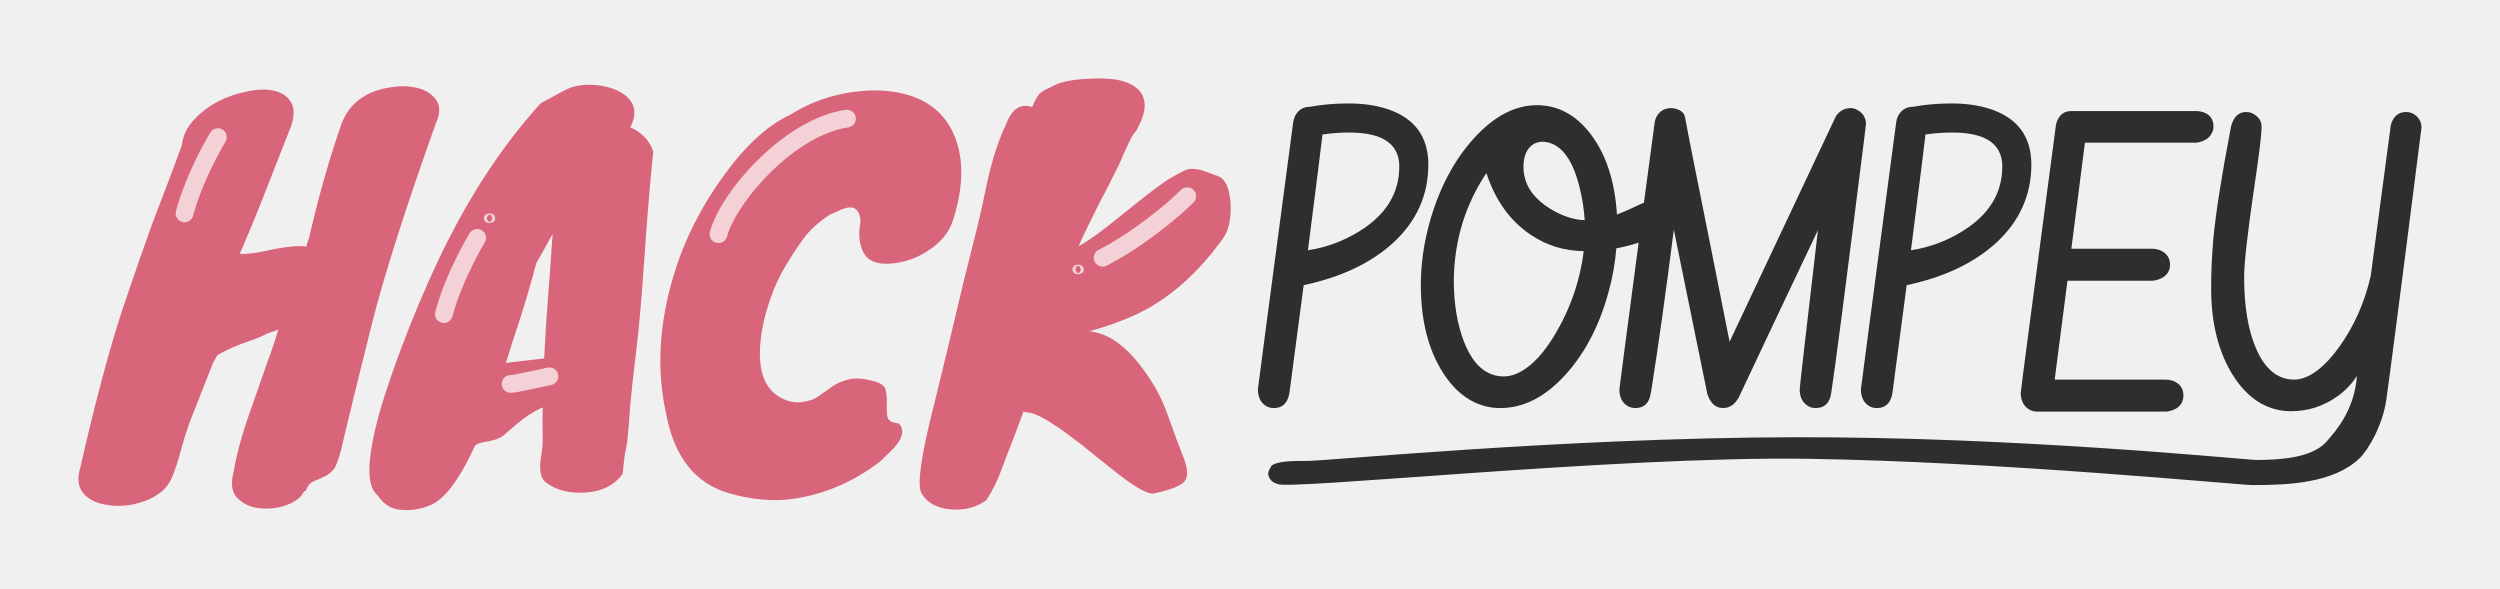
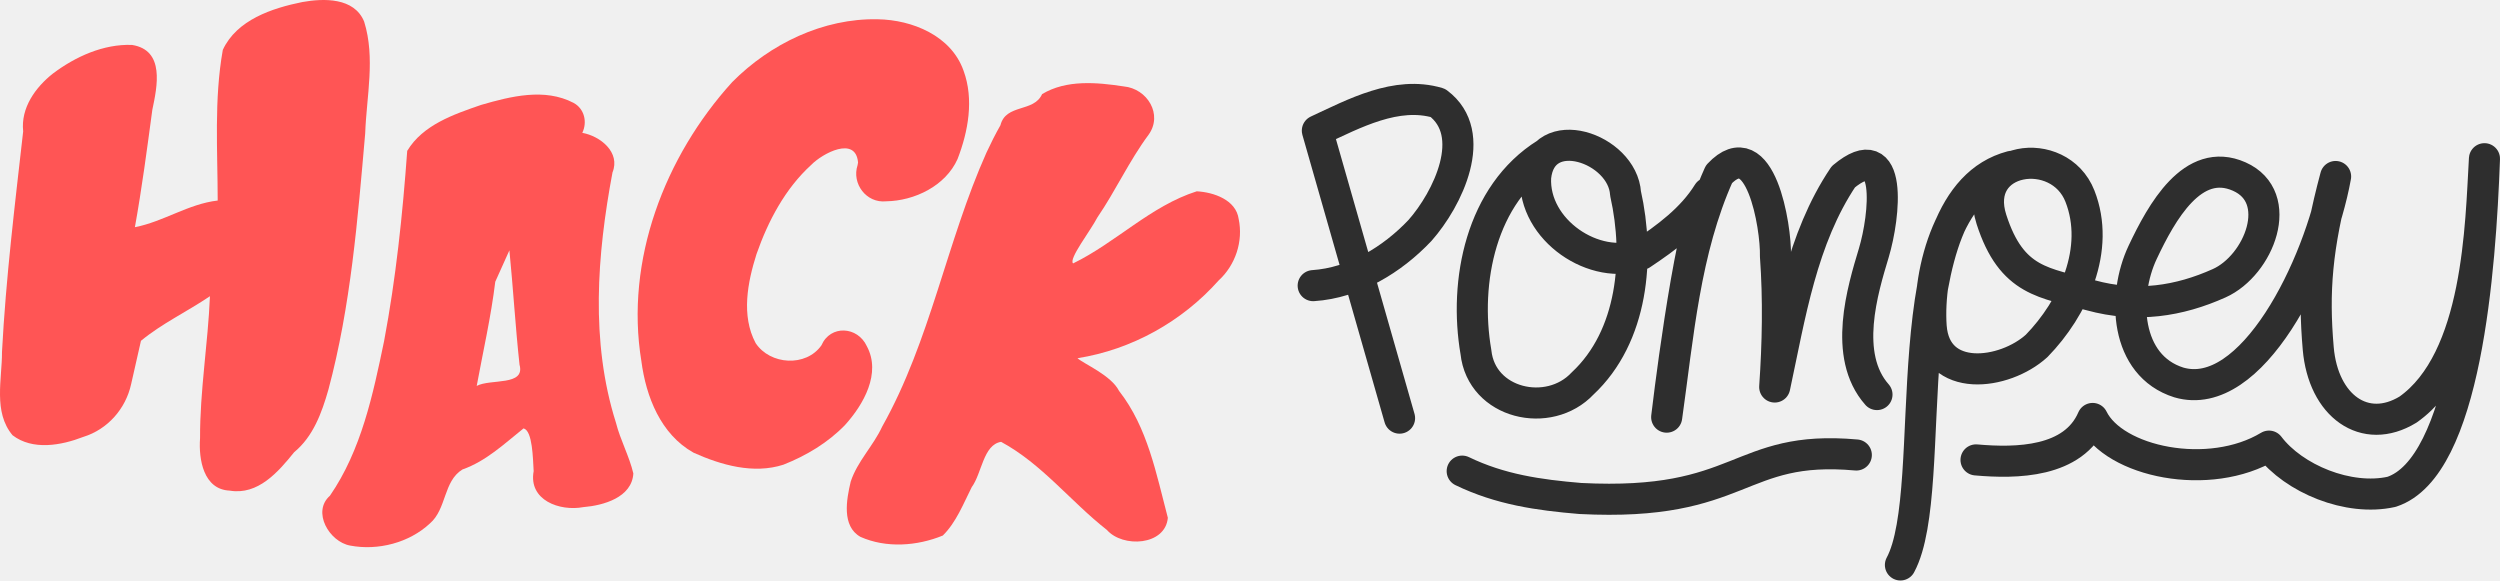
- <svg xmlns="http://www.w3.org/2000/svg" width="637.39" height="150.049" id="svg3202" version="1.1">
-   <defs id="defs3204" />
-   <g id="layer1" transform="translate(-114.8451,-292.496)">
-     <g transform="matrix(1.811162,0,0,1.811162,192.9037,79.79442)" id="g4577-7">
-       <g transform="matrix(1.728607,0,0,1.728607,-503.8273,-266.5811)" style="font-size:32.341px;font-style:normal;font-variant:normal;font-weight:normal;font-stretch:normal;line-height:125%;letter-spacing:0px;word-spacing:0px;fill:#2e2e2e;fill-opacity:1;stroke:none;font-family:Vibur;-inkscape-font-specification:Vibur" id="text3147-5-1-9">
-         <path d="m 382.851,235.569 c -0.011,2.506 -0.974,4.632 -2.89,6.38 -1.811,1.642 -4.232,2.785 -7.264,3.427 l -1.153,8.717 c -0.011,0.063 -0.021,0.126 -0.032,0.19 -0.158,0.737 -0.574,1.105 -1.248,1.105 -0.253,0 -0.474,-0.063 -0.663,-0.19 -0.421,-0.274 -0.632,-0.721 -0.632,-1.342 0,-0.074 0.958,-7.322 2.874,-21.745 0.021,-0.179 0.074,-0.353 0.158,-0.521 0.263,-0.495 0.674,-0.742 1.232,-0.742 0.969,-0.179 2.006,-0.268 3.111,-0.268 1.147,3e-5 2.174,0.142 3.079,0.426 2.284,0.726 3.427,2.248 3.427,4.564 m -2.369,0.142 c -2e-5,-0.053 -2e-5,-0.111 0,-0.174 -0.095,-1.727 -1.453,-2.59 -4.074,-2.59 -0.716,2e-5 -1.442,0.053 -2.179,0.158 -0.063,0.6 -0.458,3.743 -1.184,9.428 1.474,-0.221 2.864,-0.732 4.169,-1.532 2.179,-1.337 3.269,-3.1 3.269,-5.29" style="letter-spacing:-2.575px;fill:#2e2e2e;fill-opacity:1;stroke:none" id="path3252-9-4" />
-         <path style="letter-spacing:-2.575px;fill:#2e2e2e;fill-opacity:1;stroke:none" d="M 391.906 26.812 C 386.204 26.813 380.798 29.671 375.656 35.406 C 370.679 40.944 366.969 47.967 364.562 56.438 C 363.013 61.909 362.25 67.315 362.25 72.688 C 362.25 81.554 364.09 88.944 367.781 94.844 C 371.11 100.15 375.33 103.181 380.406 103.906 C 381.131 104.005 381.837 104.031 382.562 104.031 C 388.462 104.031 393.983 101.2 399.125 95.531 C 404.201 89.928 407.911 82.766 410.219 74.031 C 411.175 70.505 411.797 66.938 412.094 63.312 C 414.214 62.916 416.102 62.42 417.781 61.875 C 414.792 84.429 412.875 98.987 412.875 99.25 C 412.875 101.195 413.525 102.581 414.844 103.438 C 415.437 103.833 416.146 104.031 416.938 104.031 C 419.212 104.031 420.512 102.758 420.875 100.188 C 420.909 100.089 420.937 100.033 420.938 100 C 422.915 87.475 424.838 73.658 426.75 58.562 L 435.312 100.531 C 436.038 102.542 437.084 103.674 438.469 103.938 C 438.765 104.004 439.077 104.031 439.406 104.031 C 441.054 103.998 442.386 103.066 443.375 101.188 C 443.507 100.957 444.044 99.793 445 97.75 C 449.483 88.192 455.656 75.169 463.5 58.656 C 460.402 85.156 458.844 98.69 458.844 99.25 C 458.844 101.195 459.525 102.581 460.844 103.438 C 461.437 103.833 462.115 104.031 462.906 104.031 C 465.18 104.031 466.512 102.758 466.875 100.188 C 466.909 100.089 466.906 100.033 466.906 100 C 467.697 95.155 470.53 73.381 475.375 34.719 C 475.507 33.466 475.618 32.362 475.75 31.406 C 475.618 29.89 474.912 28.788 473.594 28.062 C 473.033 27.733 472.439 27.563 471.812 27.562 C 470.395 27.563 469.206 28.156 468.25 29.375 C 468.019 29.738 467.819 30.108 467.688 30.438 L 440.969 87.125 C 440.244 83.368 438.571 75.044 436 62.156 C 432.407 44.358 430.284 33.629 429.625 29.938 C 429.427 28.85 428.636 28.114 427.219 27.719 C 426.823 27.62 426.425 27.563 426.062 27.562 C 424.48 27.563 423.293 28.213 422.469 29.531 C 422.172 30.026 421.974 30.563 421.875 31.156 C 421.776 31.881 421.126 36.809 419.906 45.906 C 419.566 48.469 419.441 49.309 419.125 51.688 C 418.471 51.949 417.789 52.26 417.031 52.625 C 414.922 53.614 413.338 54.292 412.25 54.688 C 411.723 46.151 409.455 39.3 405.5 34.125 C 401.775 29.28 397.246 26.846 391.906 26.812 z M 393.438 36.125 C 397.887 36.422 401.031 40.47 402.844 48.281 C 403.437 50.72 403.833 53.323 404.031 56.125 C 401.296 56.059 398.407 55.125 395.375 53.312 C 391.42 50.906 389.156 47.935 388.562 44.375 C 388.464 43.782 388.406 43.215 388.406 42.688 C 388.406 39.688 389.312 37.678 391.125 36.656 C 391.817 36.294 392.581 36.125 393.438 36.125 z M 378.969 44.125 C 381.243 51.113 385.035 56.378 390.375 59.938 C 394.396 62.607 398.87 63.966 403.781 64.031 C 402.891 71.184 400.655 77.923 397.062 84.219 C 393.898 89.855 390.499 93.508 386.906 95.156 C 385.687 95.717 384.527 95.969 383.406 95.969 C 378.924 95.969 375.526 92.997 373.219 87.031 C 371.505 82.582 370.656 77.374 370.656 71.375 C 370.788 61.289 373.563 52.2 378.969 44.125 z " transform="matrix(0.3194085,0,0,0.3194085,266.5318,222.156)" id="path3254-8-2" />
-         <path d="m 431.957,235.569 c -0.011,2.506 -0.974,4.632 -2.89,6.38 -1.811,1.642 -4.232,2.785 -7.264,3.427 l -1.153,8.717 c -0.011,0.063 -0.021,0.126 -0.032,0.19 -0.158,0.737 -0.574,1.105 -1.248,1.105 -0.253,0 -0.474,-0.063 -0.663,-0.19 -0.421,-0.274 -0.632,-0.721 -0.632,-1.342 0,-0.074 0.958,-7.322 2.874,-21.745 0.021,-0.179 0.074,-0.353 0.158,-0.521 0.263,-0.495 0.674,-0.742 1.232,-0.742 0.969,-0.179 2.006,-0.268 3.111,-0.268 1.148,3e-5 2.174,0.142 3.079,0.426 2.284,0.726 3.427,2.248 3.427,4.564 m -2.369,0.142 c -10e-6,-0.053 -10e-6,-0.111 0,-0.174 -0.095,-1.727 -1.453,-2.59 -4.074,-2.59 -0.716,2e-5 -1.442,0.053 -2.179,0.158 -0.063,0.6 -0.458,3.743 -1.184,9.428 1.474,-0.221 2.864,-0.732 4.169,-1.532 2.179,-1.337 3.269,-3.1 3.269,-5.29" style="letter-spacing:-2.575px;fill:#2e2e2e;fill-opacity:1;stroke:none" id="path3258-2-5" />
-         <path d="m 435.213,231.199 c -1e-5,3e-5 3.374,3e-5 10.122,0 0.211,3e-5 0.405,0.026 0.584,0.079 0.579,0.19 0.869,0.59 0.869,1.2 -2e-5,0.168 -0.037,0.326 -0.111,0.474 -0.211,0.453 -0.632,0.726 -1.263,0.821 l -9.096,0 -1.105,8.638 6.553,0 c 0.253,1e-5 0.49,0.047 0.711,0.142 0.516,0.232 0.774,0.626 0.774,1.184 -10e-6,0.147 -0.026,0.29 -0.079,0.426 -0.19,0.463 -0.621,0.747 -1.295,0.853 l -6.98,0 -1.042,8.054 8.985,0 c 0.242,0 0.468,0.037 0.679,0.111 0.547,0.221 0.821,0.621 0.821,1.2 -10e-6,0.126 -0.021,0.258 -0.063,0.395 -0.168,0.495 -0.6,0.795 -1.295,0.9 l -10.533,0 c -0.263,0 -0.505,-0.068 -0.726,-0.205 -0.421,-0.284 -0.632,-0.726 -0.632,-1.326 0,-0.147 0.953,-7.396 2.858,-21.745 0.021,-0.158 0.063,-0.305 0.126,-0.442 0.221,-0.505 0.6,-0.758 1.137,-0.758" style="letter-spacing:-2.575px;fill:#2e2e2e;fill-opacity:1;stroke:none" id="path3260-5-5" />
-         <path d="m 462.468,231.278 c 0.2,3e-5 0.395,0.047 0.584,0.142 0.421,0.232 0.647,0.595 0.679,1.09 -1.737,13.718 -2.71,21.127 -2.874,22.234 -0.303,2.049 -1.451,4.047 -2.196,4.751 -2.116,2.001 -5.71,2.164 -8.71,2.164 -0.969,0 -20.726,-1.926 -36.33,-2.142 -15.603,-0.216 -42.645,2.624 -43.076,2.036 -0.528,-0.099 -0.738,-0.598 -0.738,-0.819 0,-0.221 0.159,-0.456 0.275,-0.656 0.478,-0.391 1.836,-0.382 2.721,-0.386 0.941,0.096 20.615,-1.884 39.832,-1.93 18.562,-0.044 36.686,1.847 37.695,1.852 1.632,-0.011 4.423,-0.106 5.647,-1.478 0.775,-0.881 2.275,-2.556 2.496,-5.367 -0.411,0.632 -0.932,1.179 -1.563,1.642 -1.148,0.821 -2.416,1.232 -3.806,1.232 -0.232,0 -0.468,-0.016 -0.711,-0.047 -1.621,-0.232 -2.964,-1.195 -4.027,-2.89 -1.179,-1.884 -1.769,-4.243 -1.769,-7.075 0,-1.284 0.058,-2.611 0.174,-3.979 0.2,-2.148 0.679,-5.195 1.437,-9.143 0.021,-0.126 0.058,-0.247 0.111,-0.363 0.221,-0.579 0.6,-0.869 1.137,-0.869 0.211,3e-5 0.416,0.058 0.616,0.174 0.421,0.242 0.632,0.579 0.632,1.011 -10e-6,0.653 -0.195,2.269 -0.584,4.848 -0.558,3.79 -0.837,6.259 -0.837,7.406 -1e-5,2.358 0.316,4.28 0.947,5.764 0.726,1.727 1.774,2.59 3.143,2.59 0.137,0 0.279,-0.016 0.426,-0.047 1.032,-0.211 2.09,-1.058 3.174,-2.542 1.242,-1.705 2.116,-3.658 2.621,-5.859 l 1.611,-12.112 c 0.021,-0.189 0.074,-0.368 0.158,-0.537 0.232,-0.463 0.6,-0.695 1.105,-0.695" style="letter-spacing:-2.575px;fill:#2e2e2e;fill-opacity:1;stroke:none" id="path3262-1-4" />
-         <text xml:space="preserve" style="font-size:40px;font-style:normal;font-variant:normal;font-weight:normal;font-stretch:normal;line-height:125%;letter-spacing:0px;word-spacing:0px;fill:#2e2e2e;fill-opacity:1;stroke:none;font-family:Just Another Hand;-inkscape-font-specification:Just Another Hand" x="374.219" y="271.893" id="text4032-3-9" transform="matrix(1.046199,0,0,1.046199,-18.52451,-12.85441)">
-           <tspan id="tspan4034-2-6" x="374.219" y="271.893" style="font-style:normal;font-variant:normal;font-weight:normal;font-stretch:normal;fill:#2e2e2e;fill-opacity:1;stroke:none;font-family:Vibur;-inkscape-font-specification:Vibur" />
-         </text>
+ <svg xmlns="http://www.w3.org/2000/svg" width="197.021mm" height="45.762mm" viewBox="0 0 698.106 162.149" id="svg5470" version="1.1">
+   <defs id="defs5472" />
+   <g id="layer1" transform="translate(35.52596,726.4715)">
+     <g id="g4305">
+       <g id="g4468">
+         <g id="g4462">
+           <path id="path4319-4-1-2-3" d="m 1.088,-619.188 c -1.518,6.893 -6.571,12.623 -13.351,14.717 -6.166,2.39 -14.133,3.853 -19.765,-0.465 -5.434,-6.505 -2.908,-15.569 -2.94,-23.292 1.085,-20.599 3.597,-41.079 5.911,-61.561 -0.707,-6.533 3.407,-12.285 8.325,-16.158 6.273,-4.713 14.113,-8.28 22.071,-7.977 9.268,1.469 7.019,11.675 5.665,18.154 -1.468,10.936 -2.909,21.88 -4.862,32.742 8,-1.555 14.959,-6.513 23.122,-7.446 -0.017,-14.011 -1.039,-28.205 1.426,-42.061 3.882,-8.393 13.763,-11.649 22.189,-13.363 5.999,-1.078 14.496,-1.298 17.273,5.437 3.176,10.15 0.674,20.863 0.3,31.237 -2.1,24.003 -4.017,48.236 -10.282,71.586 -1.836,6.43 -4.234,13.061 -9.562,17.45 -4.427,5.498 -10.089,12.054 -17.995,10.719 -7.343,-0.317 -8.701,-8.777 -8.275,-14.648 -0.045,-13.272 2.211,-26.398 2.761,-39.641 -6.331,4.291 -13.339,7.569 -19.264,12.454" style="fill:#ff5555;fill-opacity:1" />
+           <path id="path4321-9-8-8-9" d="m 204.077,-681.107 c -0.651,-7.528 -9.95,-2.53 -13.067,0.671 -7.296,6.646 -12.07,15.719 -15.293,24.937 -2.494,7.88 -4.315,17.196 -0.235,24.841 4.026,6.083 14.047,6.759 18.373,0.615 2.502,-5.777 10.1,-5.32 12.664,0.227 4.098,7.568 -0.918,16.319 -6.059,22.003 -4.75,4.945 -10.861,8.59 -17.207,11.097 -8.346,2.712 -17.408,0.117 -25.113,-3.346 -9.182,-5.134 -13.272,-15.653 -14.571,-25.594 -4.606,-28.104 6.519,-57.135 25.361,-77.883 10.585,-10.686 25.419,-17.875 40.631,-17.552 9.682,0.153 20.545,4.594 23.984,14.376 2.927,7.99 1.309,16.933 -1.683,24.659 -3.361,7.503 -12.011,11.671 -19.924,11.796 -5.553,0.588 -9.69,-4.949 -7.992,-10.099 l 0.134,-0.748" style="fill:#ff5555;fill-opacity:1" />
+           <path id="path4323-2-4-5-7" d="m 127.082,-689.375 c 5.014,0.901 10.711,5.423 8.425,11.062 -4.308,22.987 -6.199,47.224 0.959,69.862 1.229,4.862 3.726,9.353 4.867,14.191 -0.411,6.731 -8.383,8.942 -13.973,9.399 -6.603,1.238 -15.372,-1.935 -13.865,-10.048 -0.219,-3.52 -0.29,-11.278 -2.819,-11.942 -5.354,4.283 -10.461,9.156 -17.075,11.481 -5.364,3.309 -4.378,11.026 -9.083,15.072 -5.8,5.408 -14.524,7.65 -22.259,6.176 -5.856,-1.053 -10.74,-9.456 -5.656,-13.919 8.772,-12.736 12.023,-28.257 15.119,-43.152 3.312,-17.554 5.171,-35.348 6.465,-53.153 4.375,-7.271 13.013,-10.198 20.63,-12.828 8.266,-2.4 17.733,-4.791 25.807,-0.577 3.046,1.63 3.904,5.362 2.453,8.375 m -24.306,41.581 c -1.181,9.786 -3.397,19.402 -5.179,29.086 3.871,-2.063 13.64,0.117 11.954,-5.94 -1.153,-10.621 -1.772,-21.291 -2.826,-31.922 -1.316,2.925 -2.632,5.85 -3.949,8.775" style="fill:#ff5555;fill-opacity:1" />
+           <path id="path4325-3-5-4-8" d="m 243.842,-691.501 c 1.505,-6.048 9.325,-3.521 11.629,-8.692 6.779,-4.084 15.312,-3.291 22.802,-2.148 6.59,0.613 11.014,7.87 6.915,13.52 -5.403,7.282 -9.17,15.599 -14.286,23.076 -1.893,3.685 -8.144,11.685 -6.766,12.825 11.993,-5.844 21.679,-16.052 34.516,-20.129 4.717,0.244 10.967,2.379 11.711,7.719 1.315,6.251 -0.906,12.907 -5.61,17.192 -10.177,11.433 -24.252,19.302 -39.395,21.694 1.786,1.602 9.407,4.762 11.604,9.131 7.982,10.19 10.404,23.213 13.622,35.425 -0.678,7.782 -12.565,8.466 -17.018,3.398 -10.096,-7.903 -18.119,-18.432 -29.546,-24.601 -4.994,0.806 -5.351,8.787 -8.205,12.663 -2.338,4.645 -4.346,9.84 -8.062,13.499 -7.169,2.949 -15.82,3.574 -23.005,0.373 -5.301,-2.988 -3.898,-10.454 -2.714,-15.446 1.863,-5.662 6.317,-9.975 8.796,-15.373 13.474,-23.981 17.954,-51.565 29.118,-76.507 1.197,-2.589 2.486,-5.136 3.892,-7.618" style="fill:#ff5555;fill-opacity:1" />
+         </g>
+         <g id="g4885-1" style="stroke:#2e2e2e;stroke-opacity:1" transform="matrix(1.085076,0,0,1.085076,551.7197,-1397.036)">
+           <path id="path4297-4-3-6" d="m -181.027,725.594 c -7.052,-24.661 -14.105,-49.322 -21.157,-73.983 9.485,-4.399 20.322,-10.294 31.015,-7.142 10.723,8.009 2.515,24.78 -4.607,32.828 -7.139,7.55 -16.933,13.502 -27.482,14.2" style="fill:none;stroke:#2e2e2e;stroke-width:8;stroke-linecap:round;stroke-linejoin:round;stroke-miterlimit:4;stroke-dasharray:none;stroke-opacity:1" />
+           <path id="path4299-9-3-1" d="m -143.333,657.507 c -16.783,10.451 -21.166,32.943 -18.042,51.077 1.412,13.383 18.782,17.318 27.441,8.1 12.998,-12.112 14.767,-32.412 11.066,-48.881 -0.752,-11.733 -21.613,-18.842 -23.146,-4.211 -0.699,13.611 15.264,24.334 27.211,19.858 6.471,-4.315 13.027,-9.111 17.183,-15.826 -5.177,10.733 -10.664,57.716 -10.664,57.716 2.98,-21.043 4.651,-42.927 13.457,-62.514 10.647,-11.289 14.726,13.514 14.536,21.043 0.809,11.221 0.581,22.498 -0.191,33.715 3.965,-18.462 6.935,-38.141 17.665,-54.101 12.876,-10.715 10.691,10.091 7.833,19.593 -2.858,9.501 -8.055,26.405 0.818,36.451" style="fill:none;stroke:#2e2e2e;stroke-width:8;stroke-linecap:round;stroke-linejoin:round;stroke-miterlimit:4;stroke-dasharray:none;stroke-opacity:1" />
+           <path id="path4313-0-6-0" d="m -52.132,763.374 c 10.674,-19.848 -3.406,-94.084 28.596,-102.576 -15.608,4.686 -21.695,26.707 -20.687,41.229 1.125,14.806 18.861,12.505 27.143,4.983 9.46,-9.701 16.489,-24.934 11.143,-38.547 -5.346,-13.613 -27.977,-10.207 -22.771,5.99 5.206,16.197 13.721,16.281 25.549,19.526 11.827,3.244 22.755,1.528 33.063,-3.102 10.308,-4.631 17.138,-22.133 5.161,-27.453 -11.978,-5.32 -19.995,9.216 -24.849,19.484 -5.341,11.297 -4.557,29.147 9.302,33.505 18.711,5.467 36.143,-29.846 40.344,-53.001 -4.881,18.215 -5.744,29.543 -4.469,44.272 1.275,14.729 11.934,22.519 23.101,15.716 18.284,-12.867 18.688,-47.744 19.675,-64.566 -1.039,28.409 -4.768,79.457 -23.912,85.728 -11.085,2.477 -25.181,-3.371 -31.536,-11.765 -15.36,9.268 -39.9,4.102 -45.39,-7.118 -4.916,11.402 -19.631,11.588 -30.007,10.666" style="fill:none;stroke:#2e2e2e;stroke-width:8;stroke-linecap:round;stroke-linejoin:round;stroke-miterlimit:4;stroke-dasharray:none;stroke-opacity:1" />
+           <path id="path4315-8-6-5-2" d="m -63.481,735.08 c -30.773,-2.763 -28.924,13.362 -71.042,11.193 -10.738,-0.897 -20.586,-2.305 -30.387,-7.039" style="fill:none;stroke:#2e2e2e;stroke-width:8;stroke-linecap:round;stroke-linejoin:miter;stroke-miterlimit:4;stroke-dasharray:none;stroke-opacity:1" />
+         </g>
      </g>
-     </g>
-     <g id="g6291" transform="matrix(1.811162,0,0,1.811162,2426.524,1054.652)">
-       <path id="path4163-0-5" style="font-size:42.38px;font-style:normal;font-variant:normal;font-weight:normal;font-stretch:normal;line-height:125%;letter-spacing:0px;word-spacing:0px;fill:#d9657a;fill-opacity:1;stroke:none;font-family:Knewave;-inkscape-font-specification:Knewave" d="m -1246.373,-369.706 -3.293,8.37 c -0.457,1.281 -0.869,2.607 -1.235,3.979 -0.366,1.372 -0.755,2.561 -1.166,3.567 -0.412,1.052 -1.052,1.875 -1.921,2.47 -0.823,0.595 -1.761,1.029 -2.813,1.303 -1.052,0.32 -2.15,0.457 -3.293,0.412 -1.098,-0.046 -2.081,-0.252 -2.95,-0.617 -1.967,-0.915 -2.653,-2.424 -2.058,-4.528 2.104,-9.239 4.071,-16.648 5.9,-22.228 1.875,-5.58 3.407,-9.97 4.596,-13.172 1.235,-3.201 2.515,-6.586 3.842,-10.153 0.137,-1.326 0.686,-2.515 1.647,-3.567 0.961,-1.052 2.081,-1.921 3.362,-2.607 1.326,-0.686 2.698,-1.166 4.116,-1.441 1.418,-0.32 2.675,-0.366 3.773,-0.137 1.098,0.229 1.898,0.732 2.401,1.509 0.549,0.778 0.595,1.898 0.137,3.362 -1.647,4.208 -2.813,7.181 -3.499,8.919 -0.686,1.738 -1.304,3.293 -1.852,4.665 l -1.921,4.528 c 0.96,0.046 2.172,-0.091 3.636,-0.412 2.653,-0.595 4.574,-0.8 5.763,-0.617 -6e-4,-0.229 0.114,-0.617 0.343,-1.166 1.281,-5.58 2.721,-10.702 4.322,-15.367 1.143,-3.842 4.093,-5.854 8.85,-6.037 1.875,6e-5 3.293,0.457 4.253,1.372 1.052,0.961 1.189,2.264 0.412,3.91 -4.208,11.8 -7.181,21.107 -8.919,27.922 -1.967,7.867 -3.27,13.172 -3.91,15.916 -0.595,2.744 -1.121,4.368 -1.578,4.871 -0.457,0.503 -0.938,0.846 -1.441,1.029 -0.457,0.229 -0.915,0.434 -1.372,0.617 -0.457,0.183 -0.823,0.64 -1.098,1.372 l -0.206,-4.6e-4 c -0.366,0.823 -1.166,1.464 -2.401,1.921 -1.235,0.457 -2.493,0.617 -3.773,0.48 -1.235,-0.091 -2.287,-0.549 -3.156,-1.372 -0.823,-0.778 -1.029,-1.99 -0.617,-3.636 0.457,-2.607 1.212,-5.397 2.264,-8.37 1.052,-3.019 1.875,-5.374 2.47,-7.066 0.64,-1.692 1.166,-3.27 1.578,-4.734 -0.366,0.183 -0.732,0.32 -1.098,0.412 -0.32,0.091 -0.732,0.274 -1.235,0.549 -0.503,0.229 -1.029,0.435 -1.578,0.617 -0.503,0.183 -1.006,0.366 -1.509,0.549 -1.281,0.503 -2.333,1.006 -3.156,1.509 l -0.617,1.098" />
-       <path style="fill:none;stroke:#ffffff;stroke-width:2.5;stroke-linecap:round;stroke-linejoin:round;stroke-miterlimit:4;stroke-opacity:0.698;stroke-dasharray:none" d="m -1245.683,-401.509 c 0,0 -3.234,5.312 -4.694,10.737" id="path6105" />
-       <path id="path4167-9-8" style="font-size:42.38px;font-style:normal;font-variant:normal;font-weight:normal;font-stretch:normal;line-height:125%;letter-spacing:0px;word-spacing:0px;fill:#d9657a;fill-opacity:1;stroke:none;font-family:Knewave;-inkscape-font-specification:Knewave" d="m -1155.209,-389.681 c -0.116,-1.367 -0.652,-2.01 -1.609,-1.929 -0.365,0.031 -0.79,0.159 -1.276,0.383 -0.486,0.225 -0.951,0.425 -1.395,0.6 -1.609,1.054 -2.846,2.169 -3.71,3.343 -0.823,1.125 -1.657,2.389 -2.502,3.792 -0.845,1.403 -1.546,2.885 -2.102,4.447 -0.556,1.562 -0.961,3.019 -1.214,4.371 -0.909,4.988 -0.13,8.227 2.337,9.717 1.015,0.603 2.046,0.86 3.095,0.771 1.09,-0.138 1.936,-0.439 2.54,-0.903 0.649,-0.468 1.277,-0.911 1.884,-1.33 0.607,-0.419 1.315,-0.731 2.124,-0.937 0.85,-0.256 1.908,-0.23 3.174,0.076 1.307,0.257 2.033,0.7 2.178,1.33 0.145,0.63 0.201,1.291 0.168,1.982 -0.034,0.691 0,1.309 0.088,1.852 0.137,0.539 0.668,0.839 1.591,0.898 0.959,1.021 0.523,2.388 -1.305,4.104 -0.467,0.453 -0.912,0.88 -1.337,1.284 -3.707,2.838 -7.76,4.581 -12.157,5.228 -2.765,0.417 -5.769,0.167 -9.014,-0.752 -4.844,-1.38 -7.825,-5.144 -8.942,-11.292 -1.26,-5.677 -1.035,-11.686 0.678,-18.027 1.429,-5.353 3.848,-10.4 7.256,-15.141 3.075,-4.345 6.224,-7.274 9.447,-8.786 3.791,-2.386 8.008,-3.546 12.649,-3.48 4.93,0.226 8.296,2.029 10.097,5.411 1.801,3.382 1.907,7.619 0.318,12.71 -0.537,1.79 -1.72,3.267 -3.55,4.431 -1.564,1.05 -3.302,1.656 -5.216,1.818 -1.914,0.162 -3.195,-0.326 -3.842,-1.465 -0.651,-1.184 -0.801,-2.686 -0.45,-4.506" />
-       <path style="fill:none;stroke:#ffffff;stroke-width:2.5;stroke-linecap:round;stroke-linejoin:round;stroke-miterlimit:4;stroke-opacity:0.698;stroke-dasharray:none" d="m -1157.127,-404.113 c -8.059,1.143 -16.671,10.98 -18.086,16.272" id="path6105-0-4" />
-       <path d="m -1187.62,-402.886 c 1.614,0.7 2.688,1.832 3.223,3.396 -0.515,5.178 -0.941,10.326 -1.276,15.444 -0.34,5.073 -0.719,9.345 -1.137,12.819 -0.422,3.427 -0.704,5.995 -0.846,7.704 -0.097,1.705 -0.239,3.413 -0.427,5.125 l -0.299,1.468 c -0.052,0.509 -0.108,0.972 -0.167,1.389 -0.056,0.463 -0.11,0.949 -0.162,1.458 -1.163,1.558 -2.839,2.423 -5.028,2.593 -2.325,0.181 -4.218,-0.268 -5.678,-1.348 -0.87,-0.575 -1.112,-1.909 -0.724,-4.004 0.164,-0.838 0.219,-1.898 0.166,-3.178 -0.011,-1.329 0,-2.431 0.017,-3.304 l -0.011,-0.137 c -1.329,0.608 -2.509,1.365 -3.539,2.271 -1.034,0.86 -1.679,1.415 -1.935,1.664 -0.259,0.204 -0.612,0.392 -1.057,0.564 -0.449,0.127 -0.854,0.227 -1.215,0.301 -0.863,0.113 -1.445,0.296 -1.746,0.549 -2.276,4.948 -4.442,7.777 -6.497,8.487 -1.29,0.513 -2.606,0.707 -3.946,0.582 -1.337,-0.08 -2.446,-0.773 -3.327,-2.081 -1.565,-1.255 -1.491,-5.022 0.222,-11.302 0.934,-3.33 2.32,-7.337 4.157,-12.021 1.88,-4.734 3.715,-8.867 5.504,-12.401 3.859,-7.594 8.241,-14.082 13.144,-19.463 0.838,-0.432 1.741,-0.915 2.709,-1.449 0.964,-0.58 1.923,-0.929 2.877,-1.049 1,-0.124 2.034,-0.089 3.104,0.103 1.07,0.192 1.991,0.533 2.763,1.024 1.786,1.146 2.163,2.745 1.13,4.798 m -13.239,19.127 c -0.745,2.81 -1.506,5.416 -2.283,7.816 -0.78,2.354 -1.445,4.425 -1.994,6.21 l 5.388,-0.625 c 0.138,-2.947 0.323,-5.874 0.556,-8.782 0.233,-2.908 0.443,-5.815 0.629,-8.719 l -2.296,4.101" style="font-size:42.38px;font-style:normal;font-variant:normal;font-weight:normal;font-stretch:normal;line-height:125%;letter-spacing:0px;word-spacing:0px;fill:#d9657a;fill-opacity:1;stroke:none;font-family:Knewave;-inkscape-font-specification:Knewave" id="path4165-9-0" />
-       <path style="fill:none;stroke:#ffffff;stroke-width:2.5;stroke-linecap:round;stroke-linejoin:round;stroke-miterlimit:4;stroke-opacity:0.698;stroke-dasharray:none" d="m -1209.181,-387.328 c 0,0 -3.234,5.312 -4.694,10.737" id="path6105-0" />
-       <path style="fill:none;stroke:#ffffff;stroke-width:2.5;stroke-linecap:round;stroke-linejoin:round;stroke-miterlimit:4;stroke-opacity:0.698;stroke-dasharray:none" d="m -1199.012,-367.838 c -1.777,0.359 -4.747,1.069 -5.466,1.073" id="path6105-0-9" />
-       <path style="fill:#d9657a;fill-opacity:1;stroke:#ffffff;stroke-width:2.5;stroke-linecap:round;stroke-linejoin:round;stroke-miterlimit:4;stroke-opacity:0.698;stroke-dasharray:none;stroke-dashoffset:0" id="path6222" d="m -1324.563,-413.838 c 0,0.105 -0.198,0.189 -0.442,0.189 -0.244,0 -0.442,-0.085 -0.442,-0.189 0,-0.105 0.198,-0.189 0.442,-0.189 0.244,0 0.442,0.085 0.442,0.189 z" transform="matrix(0.4775922,0,0,0.4775922,-574.6284,-192.442)" />
-       <path id="path4169-9-7" style="font-size:42.38px;font-style:normal;font-variant:normal;font-weight:normal;font-stretch:normal;line-height:125%;letter-spacing:0px;word-spacing:0px;fill:#d9657a;fill-opacity:1;stroke:none;font-family:Knewave;-inkscape-font-specification:Knewave" d="m -1134.706,-403.377 c 0.814,-2.126 2.028,-2.913 3.644,-2.36 0.431,-1.018 0.803,-1.668 1.116,-1.951 0.359,-0.284 0.719,-0.499 1.081,-0.646 0.361,-0.192 0.745,-0.385 1.152,-0.579 0.407,-0.194 1.042,-0.37 1.908,-0.53 0.865,-0.16 1.823,-0.254 2.875,-0.281 1.05,-0.072 2.103,-0.055 3.158,0.055 1.101,0.109 2.023,0.382 2.767,0.82 1.811,1.005 2.244,2.686 1.299,5.044 0.09,-0.048 0.069,-0.002 -0.065,0.139 l -0.587,1.182 -0.464,0.63 c -0.223,0.235 -0.895,1.648 -2.017,4.239 -0.912,1.854 -1.848,3.686 -2.807,5.495 -1.566,3.106 -2.52,5.099 -2.863,5.977 1.577,-0.911 3.396,-2.216 5.456,-3.917 3.898,-3.167 6.387,-5.063 7.469,-5.686 1.082,-0.623 1.827,-1.009 2.235,-1.157 0.454,-0.149 0.887,-0.183 1.301,-0.103 0.413,0.035 0.85,0.138 1.312,0.309 l 1.732,0.641 c 1.107,0.337 1.736,1.647 1.887,3.931 0.104,2.239 -0.309,3.943 -1.239,5.111 -4.019,5.504 -8.611,9.238 -13.776,11.204 -1.585,0.636 -3.217,1.182 -4.898,1.638 2.43,0.211 4.781,1.751 7.052,4.619 1.845,2.331 3.189,4.743 4.033,7.238 0.889,2.493 1.578,4.351 2.067,5.573 0.488,1.177 0.695,2.086 0.62,2.729 -0.027,0.687 -0.403,1.2 -1.126,1.539 -0.676,0.384 -1.856,0.758 -3.539,1.122 -0.774,0.158 -2.398,-0.715 -4.872,-2.618 -1.074,-0.841 -2.219,-1.749 -3.434,-2.724 -1.216,-1.02 -2.431,-1.972 -3.643,-2.856 -2.799,-2.077 -4.749,-3.147 -5.849,-3.21 -0.091,8.8e-4 -0.276,-0.038 -0.552,-0.123 l -1.154,3.118 c -0.601,1.526 -1.222,3.143 -1.863,4.853 -0.597,1.663 -1.335,3.169 -2.215,4.519 -1.392,0.997 -3.028,1.429 -4.907,1.295 -2.155,-0.172 -3.595,-1.004 -4.32,-2.495 -0.494,-1.405 0.151,-5.586 1.937,-12.541 1.199,-4.881 2.231,-9.163 3.095,-12.846 0.865,-3.683 1.609,-6.722 2.232,-9.117 0.622,-2.441 1.076,-4.329 1.362,-5.663 0.284,-1.38 0.57,-2.714 0.856,-4.003 0.7,-2.992 1.548,-5.531 2.546,-7.616" />
-       <path id="path6105-5" d="m -1109.221,-393.197 c -1.756,1.78 -6.832,6.068 -11.909,8.67" style="fill:none;stroke:#ffffff;stroke-width:2.5;stroke-linecap:round;stroke-linejoin:round;stroke-miterlimit:4;stroke-opacity:0.698;stroke-dasharray:none" />
-       <path transform="matrix(0.4775922,0,0,0.4775922,-491.7734,-185.2365)" d="m -1324.563,-413.838 c 0,0.105 -0.198,0.189 -0.442,0.189 -0.244,0 -0.442,-0.085 -0.442,-0.189 0,-0.105 0.198,-0.189 0.442,-0.189 0.244,0 0.442,0.085 0.442,0.189 z" id="path6222-7" style="fill:#d9657a;fill-opacity:1;stroke:#ffffff;stroke-width:2.5;stroke-linecap:round;stroke-linejoin:round;stroke-miterlimit:4;stroke-opacity:0.698;stroke-dasharray:none;stroke-dashoffset:0" />
    </g>
  </g>
</svg>
